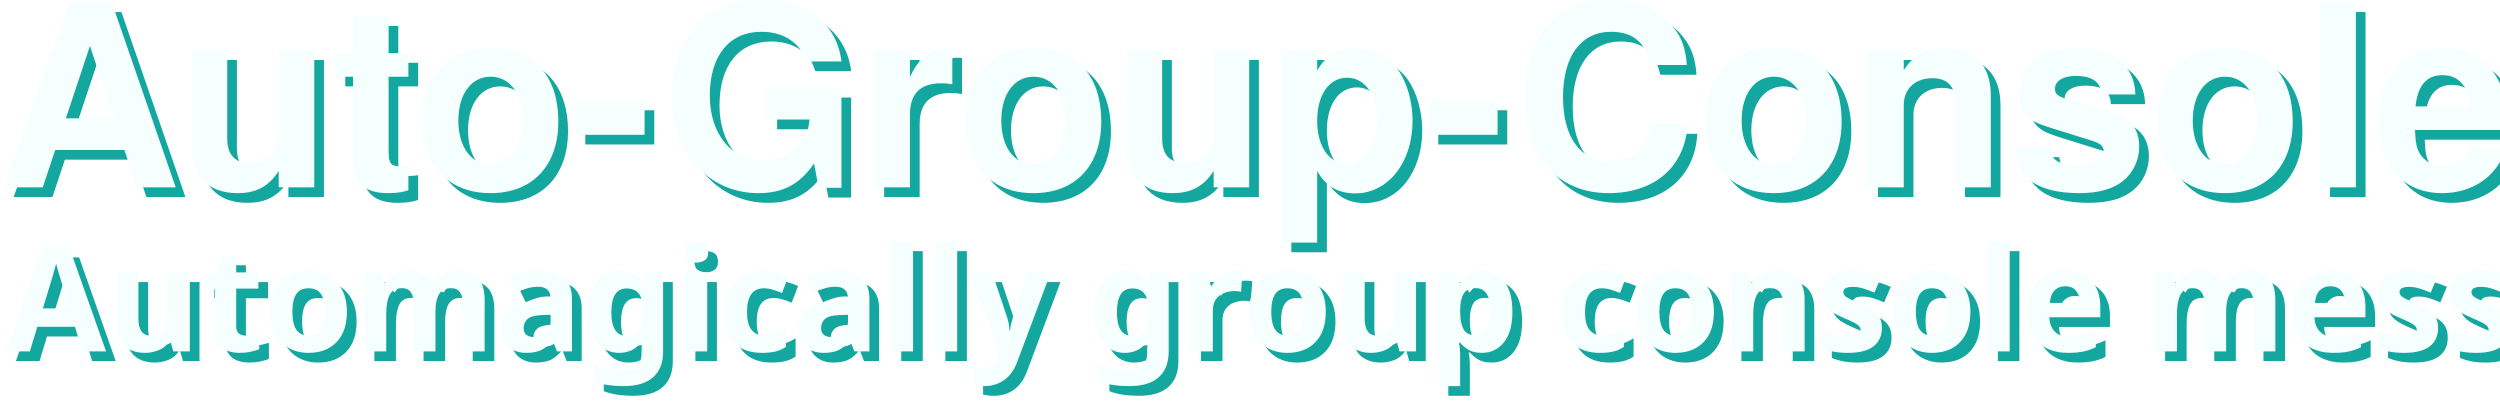
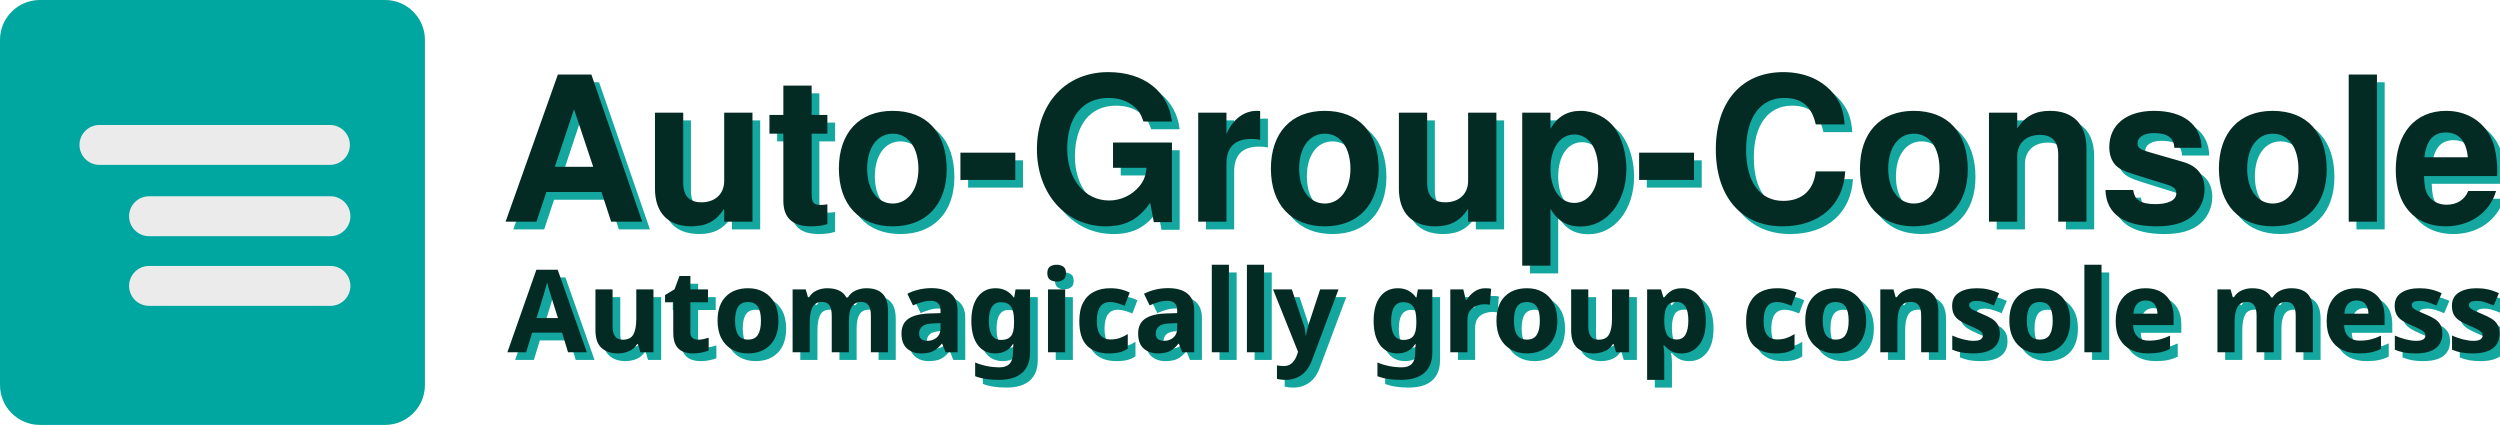
- <svg xmlns="http://www.w3.org/2000/svg" width="1032px" height="169px" version="1.1" xml:space="preserve" style="fill-rule:evenodd;clip-rule:evenodd;stroke-linejoin:round;stroke-miterlimit:2;">
-   <g transform="matrix(1,0,0,1,-333.201,-142.506)">
+ <svg xmlns="http://www.w3.org/2000/svg" width="1297px" height="221px" version="1.1" xml:space="preserve" style="fill-rule:evenodd;clip-rule:evenodd;stroke-linejoin:round;stroke-miterlimit:2;">
+   <g transform="matrix(1,0,0,1,-72.539,-104.815)">
    <g>
+       <g transform="matrix(0.881786,0,0,0.881786,-6.76186,-83.7988)">
+         <g transform="matrix(2.49581,0,0,2.49629,-1407.51,-785.577)">
+           <path d="M700.152,409.778L700.152,491.139C700.152,496.323 695.942,500.532 690.757,500.532L609.38,500.532C604.194,500.532 599.984,496.323 599.984,491.139L599.984,409.778C599.984,404.593 604.194,400.384 609.38,400.384L690.757,400.384C695.942,400.384 700.152,404.593 700.152,409.778Z" style="fill:rgb(0,166,160);" />
+         </g>
+         <g transform="matrix(1,0,0,1,3.40219,-1.13406)">
+           <g transform="matrix(0.808521,0,0,1,40.2178,30)">
+             <path d="M311.896,270.305C311.896,276.783 305.391,282.043 297.378,282.043L129.633,282.043C121.62,282.043 115.115,276.783 115.115,270.305C115.115,263.826 121.62,258.566 129.633,258.566L297.378,258.566C305.391,258.566 311.896,263.826 311.896,270.305Z" style="fill:rgb(235,235,235);" />
+           </g>
+           <g transform="matrix(0.661736,0,0,1,86.3001,71.9434)">
+             <path d="M311.896,270.305C311.896,276.783 303.948,282.043 294.158,282.043L132.854,282.043C123.063,282.043 115.115,276.783 115.115,270.305C115.115,263.826 123.063,258.566 132.854,258.566L294.158,258.566C303.948,258.566 311.896,263.826 311.896,270.305Z" style="fill:rgb(235,235,235);" />
+           </g>
+           <g transform="matrix(0.661736,0,0,1,86.3001,112.943)">
+             <path d="M311.896,270.305C311.896,276.783 303.948,282.043 294.158,282.043L132.854,282.043C123.063,282.043 115.115,276.783 115.115,270.305C115.115,263.826 123.063,258.566 132.854,258.566L294.158,258.566C303.948,258.566 311.896,263.826 311.896,270.305Z" style="fill:rgb(235,235,235);" />
+           </g>
+         </g>
+       </g>
      <g transform="matrix(1,0,0,1,-18,11)">
        <g transform="matrix(0.974492,0,0,0.974492,22.1046,8.54356)">
          <g transform="matrix(0.832898,0,0,0.832898,8.47602,-77.9089)">
            <text x="398.87px" y="345.23px" style="font-family:'Helvetica-Bold', 'Helvetica';font-weight:700;font-size:129.037px;fill:rgb(19,167,160);">Auto-Group-Console</text>
          </g>
          <g transform="matrix(1.16763,0,0,1.16763,-60.3063,-82.9014)">
            <g transform="matrix(52.4802,0,0,52.4802,1251.56,310.063)">
                        </g>
            <text x="346.648px" y="310.063px" style="font-family:'BradleyHandITCTT-Bold', 'Bradley Hand';font-weight:700;font-size:52.48px;fill:rgb(19,167,160);">Automagically group console messages</text>
          </g>
        </g>
        <g transform="matrix(0.974492,0,0,0.974492,18.1046,4.54356)">
          <g transform="matrix(0.832898,0,0,0.832898,8.47602,-77.9089)">
-             <text x="398.87px" y="345.23px" style="font-family:'Helvetica-Bold', 'Helvetica';font-weight:700;font-size:129.037px;fill:rgb(245,255,253);">Auto-Group-Console</text>
+             <text x="398.87px" y="345.23px" style="font-family:'Helvetica-Bold', 'Helvetica';font-weight:700;font-size:129.037px;fill:rgb(4,43,35);">Auto-Group-Console</text>
          </g>
          <g transform="matrix(1.16763,0,0,1.16763,-60.3063,-82.9014)">
            <g transform="matrix(52.4802,0,0,52.4802,1251.56,310.063)">
                        </g>
-             <text x="346.648px" y="310.063px" style="font-family:'BradleyHandITCTT-Bold', 'Bradley Hand';font-weight:700;font-size:52.48px;fill:rgb(245,255,253);">Automagically group console messages</text>
+             <text x="346.648px" y="310.063px" style="font-family:'BradleyHandITCTT-Bold', 'Bradley Hand';font-weight:700;font-size:52.48px;fill:rgb(4,43,35);">Automagically group console messages</text>
          </g>
        </g>
      </g>
    </g>
  </g>
</svg>
